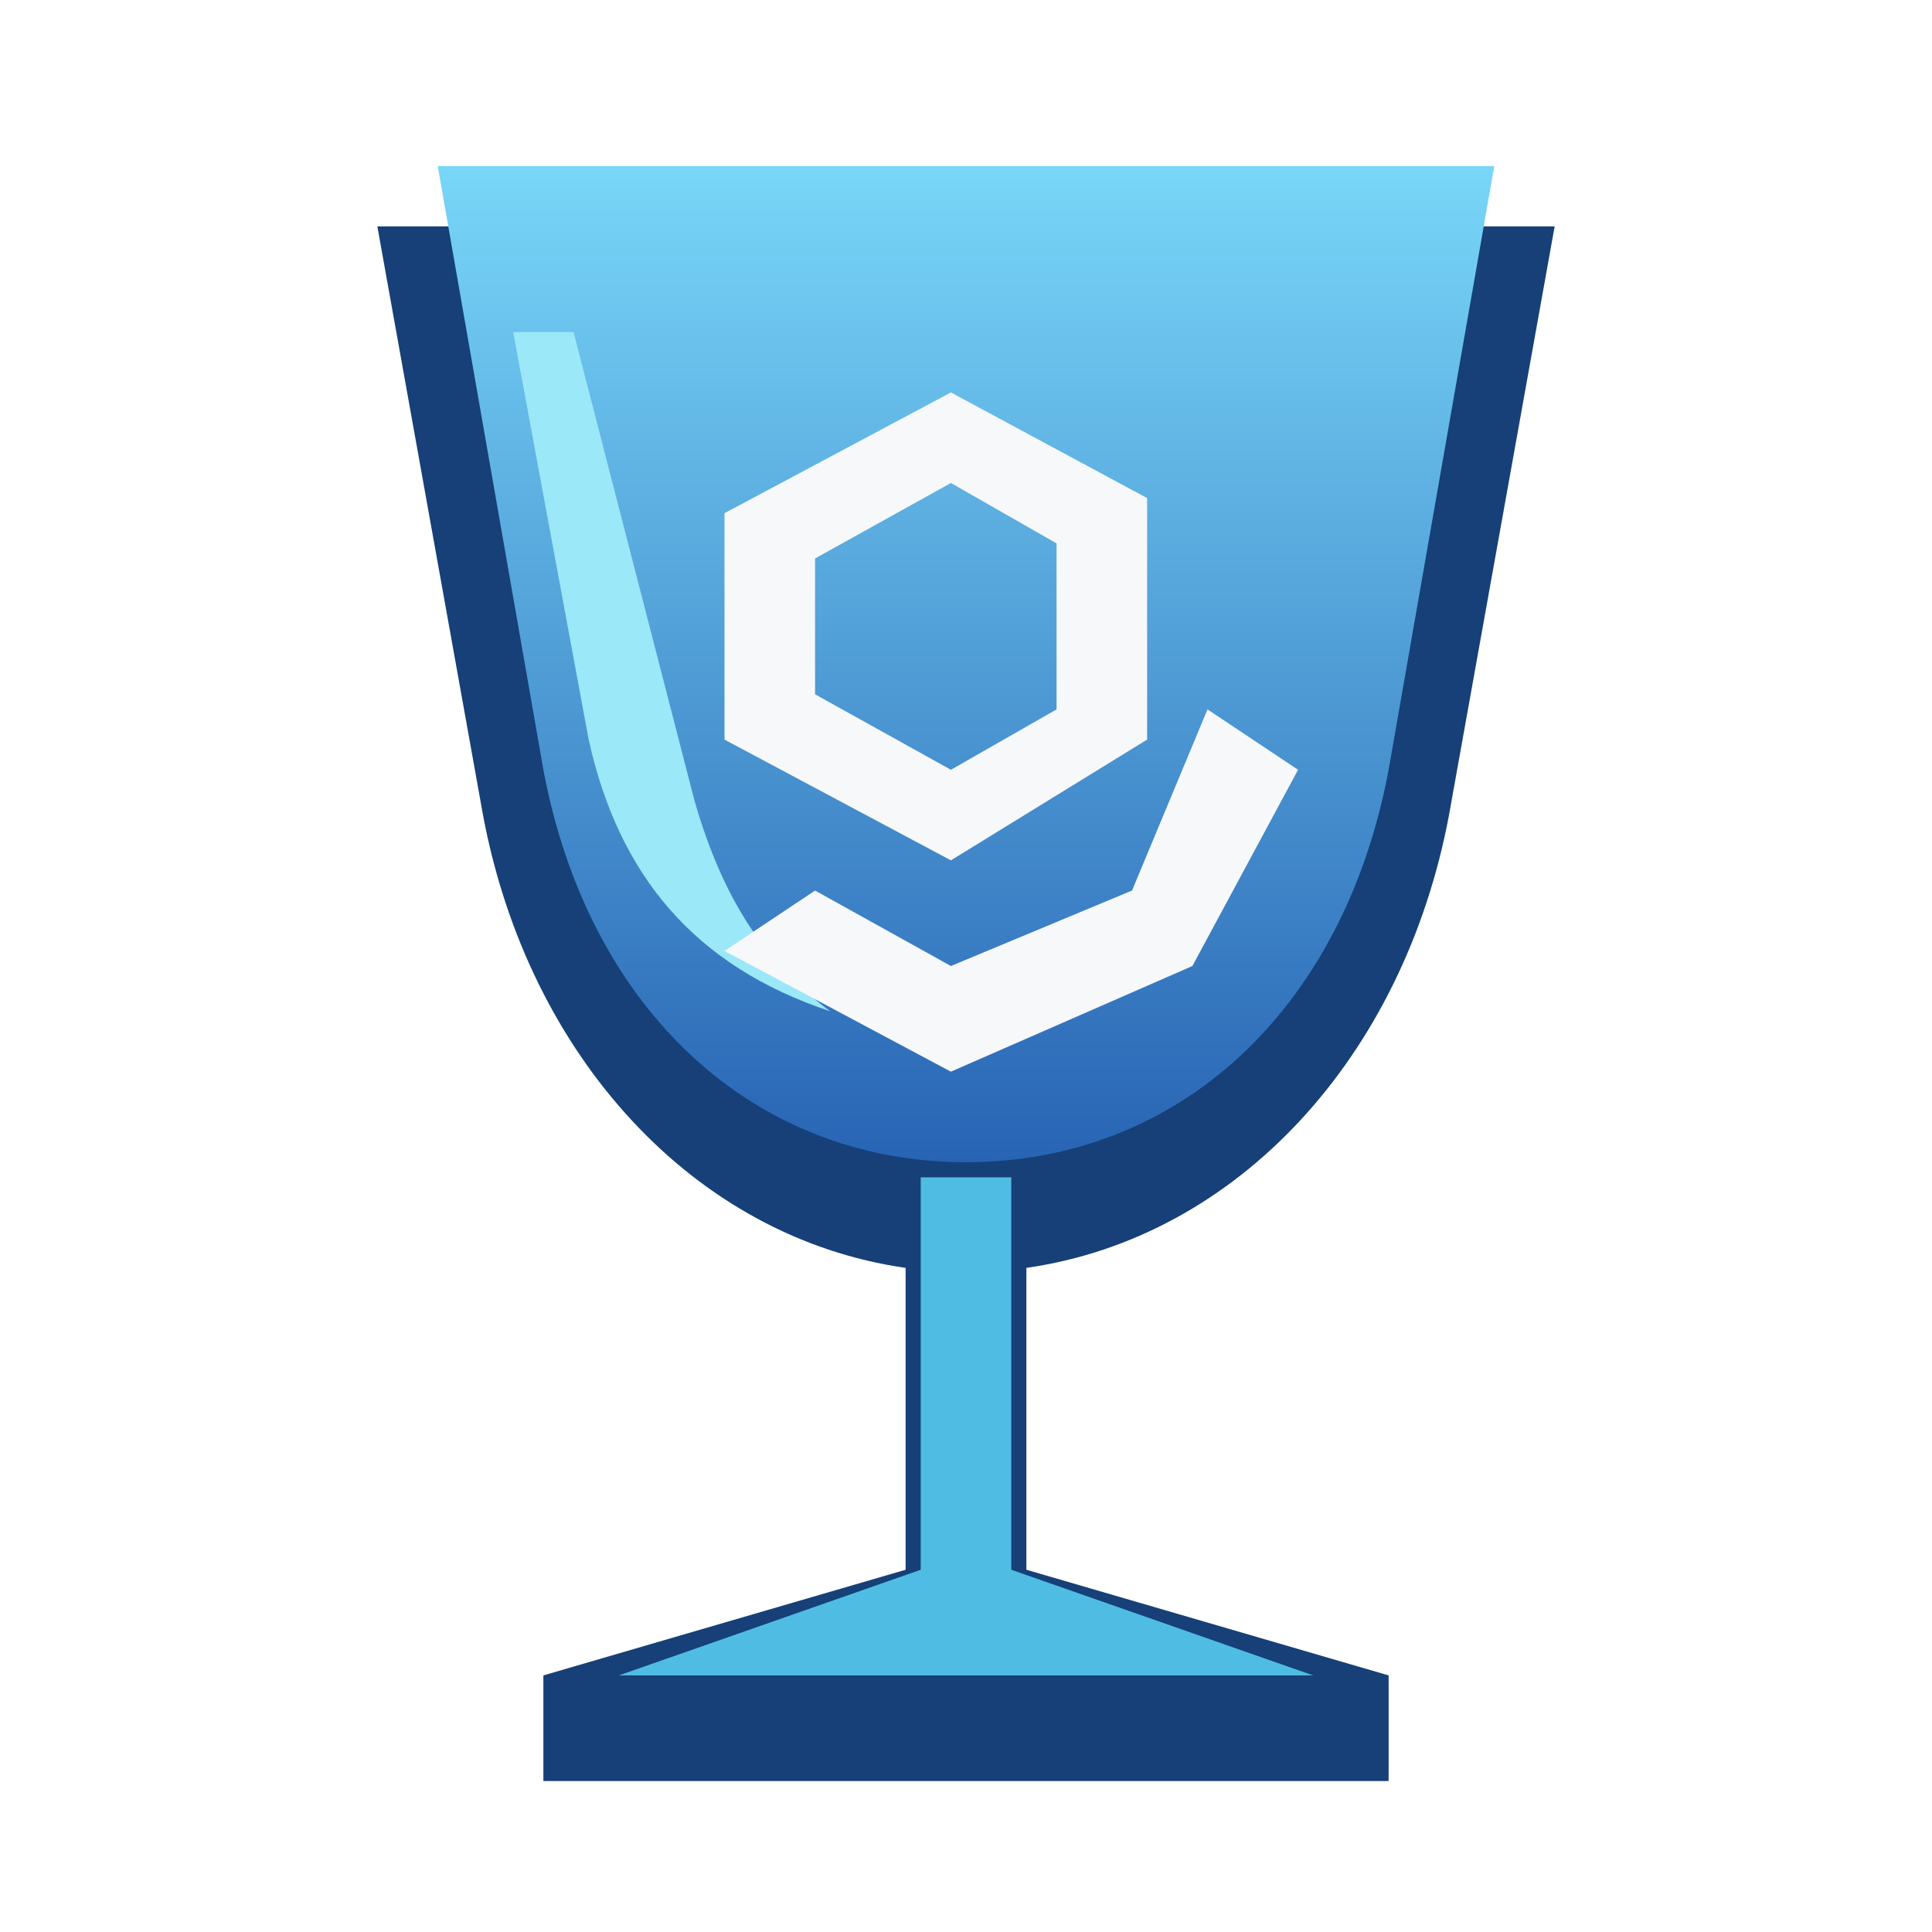
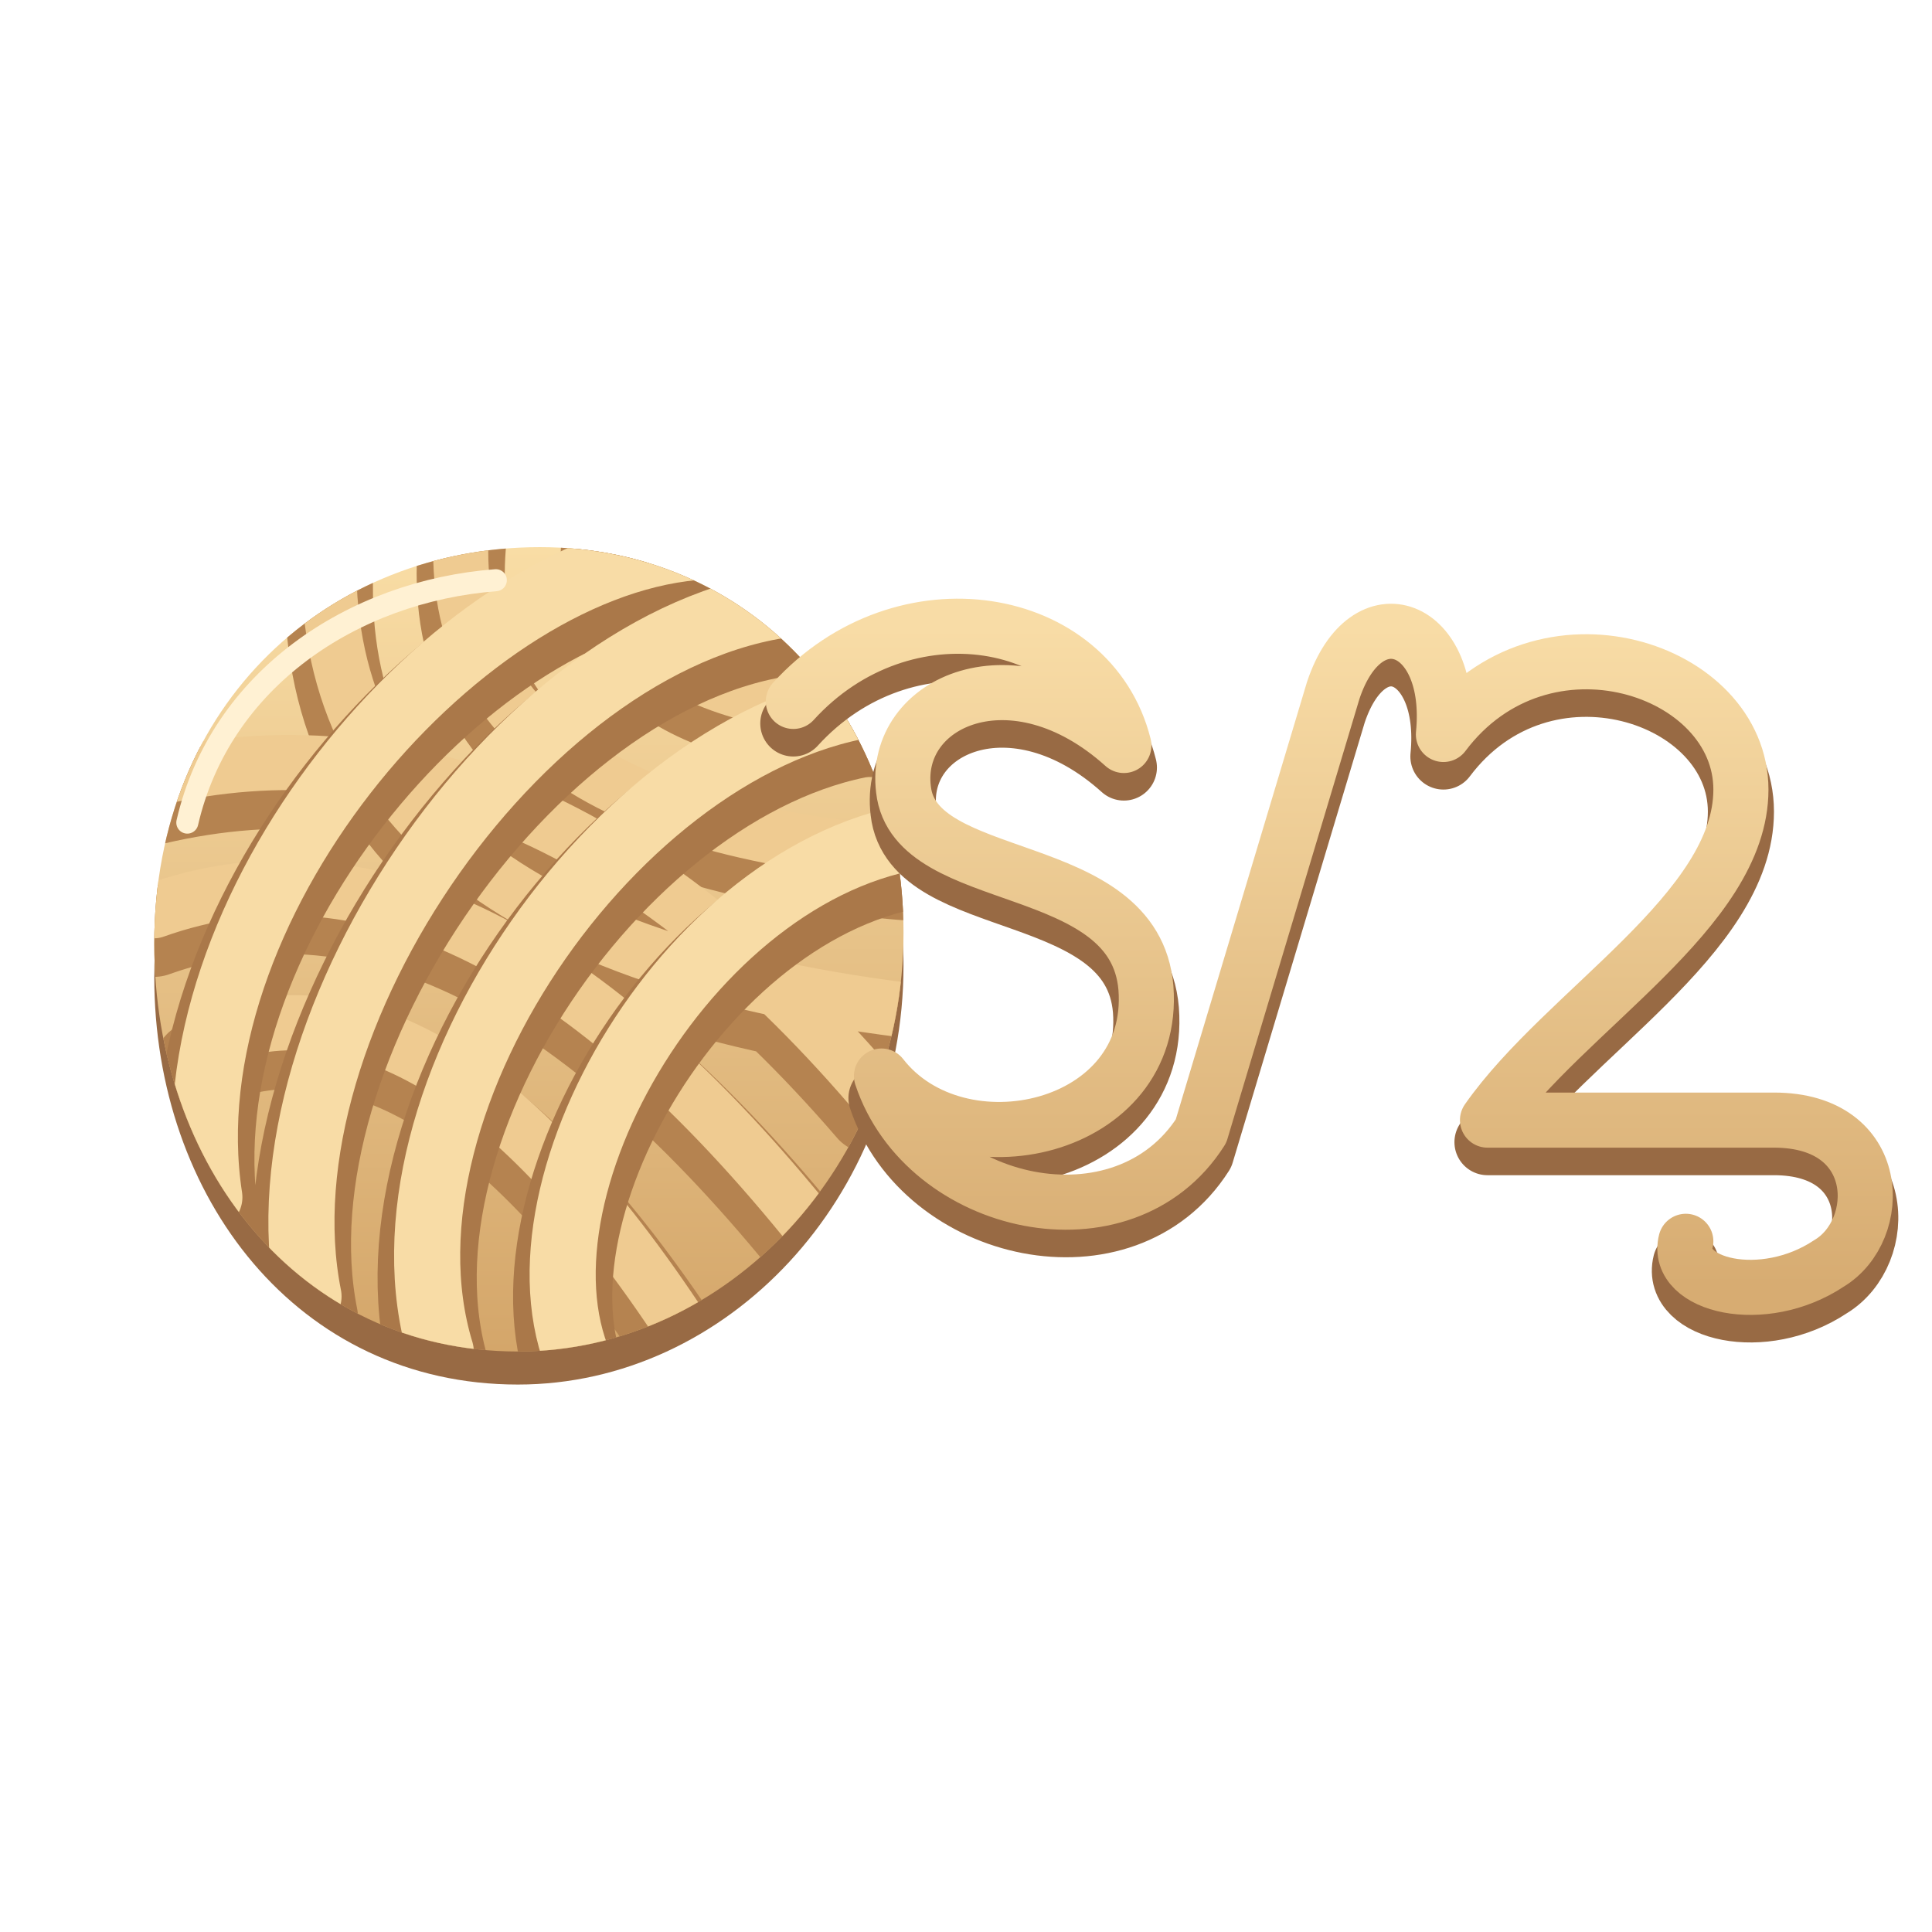
<svg xmlns="http://www.w3.org/2000/svg" width="128" height="128" viewBox="0 0 128 128">
  <defs>
-     <linearGradient id="glass" x2="0" y2="1">
-       <stop stop-color="#78d6f8" />
-       <stop offset="1" stop-color="#2864b4" />
+     <linearGradient id="ball" x2="0" y2="1">
+       <stop stop-color="#f9dda5" />
+       <stop offset="1" stop-color="#d4a66a" />
    </linearGradient>
+     <linearGradient id="cord" x2="0" y2="1">
+       <stop stop-color="#f8dca6" />
+       <stop offset="1" stop-color="#d7ac72" />
+     </linearGradient>
+     <clipPath id="clip">
+       <path d="M14 61 C14 39 30 25 49 25 C68 25 82 40 82 60 C82 81 66 98 47 98 C27 98 14 81 14 61 Z" />
+     </clipPath>
  </defs>
-   <path fill="#164077" d="M25 15h78l-7 39c-3 16-14 28-28 30v20l24 7v7H36v-7l24-7V84C46 82 35 70 32 54Z" />
-   <path fill="url(#glass)" d="M29 11h70l-7 40c-3 16-14 26-28 26S39 67 36 51Z" />
-   <path fill="#9ae8f8" d="m38 22 8 31c2 7 5 11 9 14-9-3-14-9-16-18l-5-27Z" />
-   <path fill="#f7f8fa" d="m48 34 15-8 13 7v16l-13 8-15-8Zm6 3v9l9 5 7-4V36l-7-4Z" />
-   <path fill="#f7f8fa" d="m80 47 6 4-7 13-16 7-15-8 6-4 9 5 12-5Z" />
-   <path fill="#4fbde3" d="M61 78h6v26l20 7H41l20-7Z" />
+   <g transform="translate(0 18) scale(.73)">
+     <path d="M14 61 C14 39 30 25 49 25 C68 25 82 40 82 60 C82 81 66 98 47 98 C27 98 14 81 14 61 Z" transform="translate(0 3)" fill="#986a44" />
+     <path d="M14 61 C14 39 30 25 49 25 C68 25 82 40 82 60 C82 81 66 98 47 98 C27 98 14 81 14 61 Z" fill="url(#ball)" />
+     <g clip-path="url(#clip)" fill="none" stroke-linecap="round">
+       <g stroke="#b58350" stroke-width="8">
+         <path d="M14 48 Q48 40 79 76 M14 60 Q42 50 73 88 M18 72 Q39 63 62 98 M30 25 Q27 62 82 69 M42 24 Q39 52 84 55 M55 24 Q53 42 84 42" />
+       </g>
+       <g stroke="#efcb91" stroke-width="5">
+         <path d="M14 46 Q48 38 79 74 M14 58 Q42 48 73 86 M18 70 Q39 61 62 96 M30 23 Q27 60 82 67 M42 22 Q39 50 84 53 M55 22 Q53 40 84 40" />
+       </g>
+       <g stroke="#aa7849" stroke-width="9">
+         <path d="M19 86 C15 60 41 29 63 27 M28 95 C23 70 48 34 73 32 M40 100 C33 77 57 43 81 41 M53 102 C45 86 63 55 85 53" />
+       </g>
+       <g stroke="#f8dca6" stroke-width="6">
+         <path d="M19 84 C15 58 41 27 63 25 M28 93 C23 68 48 32 73 30 M40 98 C33 75 57 41 81 39 M53 100 C45 84 63 53 85 51" />
+       </g>
+     </g>
+     <g fill="none" stroke-linecap="round" stroke-linejoin="round">
+       <path d="M72 39 C82 28 99 31 102 43 C92 34 81 39 82 47 C83 56 103 53 104 65 C105 78 87 82 80 73 C84 85 102 89 109 78 L121 38 C124 29 132 32 131 42 C140 30 158 36 158 47 C158 58 142 67 135 77 L161 77 C171 77 171 87 166 90 C160 94 152 92 153 88" stroke="#986a44" stroke-width="6" transform="translate(0 2)" />
+       <path d="M72 39 C82 28 99 31 102 43 C92 34 81 39 82 47 C83 56 103 53 104 65 C105 78 87 82 80 73 C84 85 102 89 109 78 L121 38 C124 29 132 32 131 42 C140 30 158 36 158 47 C158 58 142 67 135 77 L161 77 C171 77 171 87 166 90 C160 94 152 92 153 88" stroke="url(#cord)" stroke-width="5" />
+       <path d="M17 50 C20 37 32 29 45 28" stroke="#fff1d3" stroke-width="2" />
+     </g>
+   </g>
</svg>
